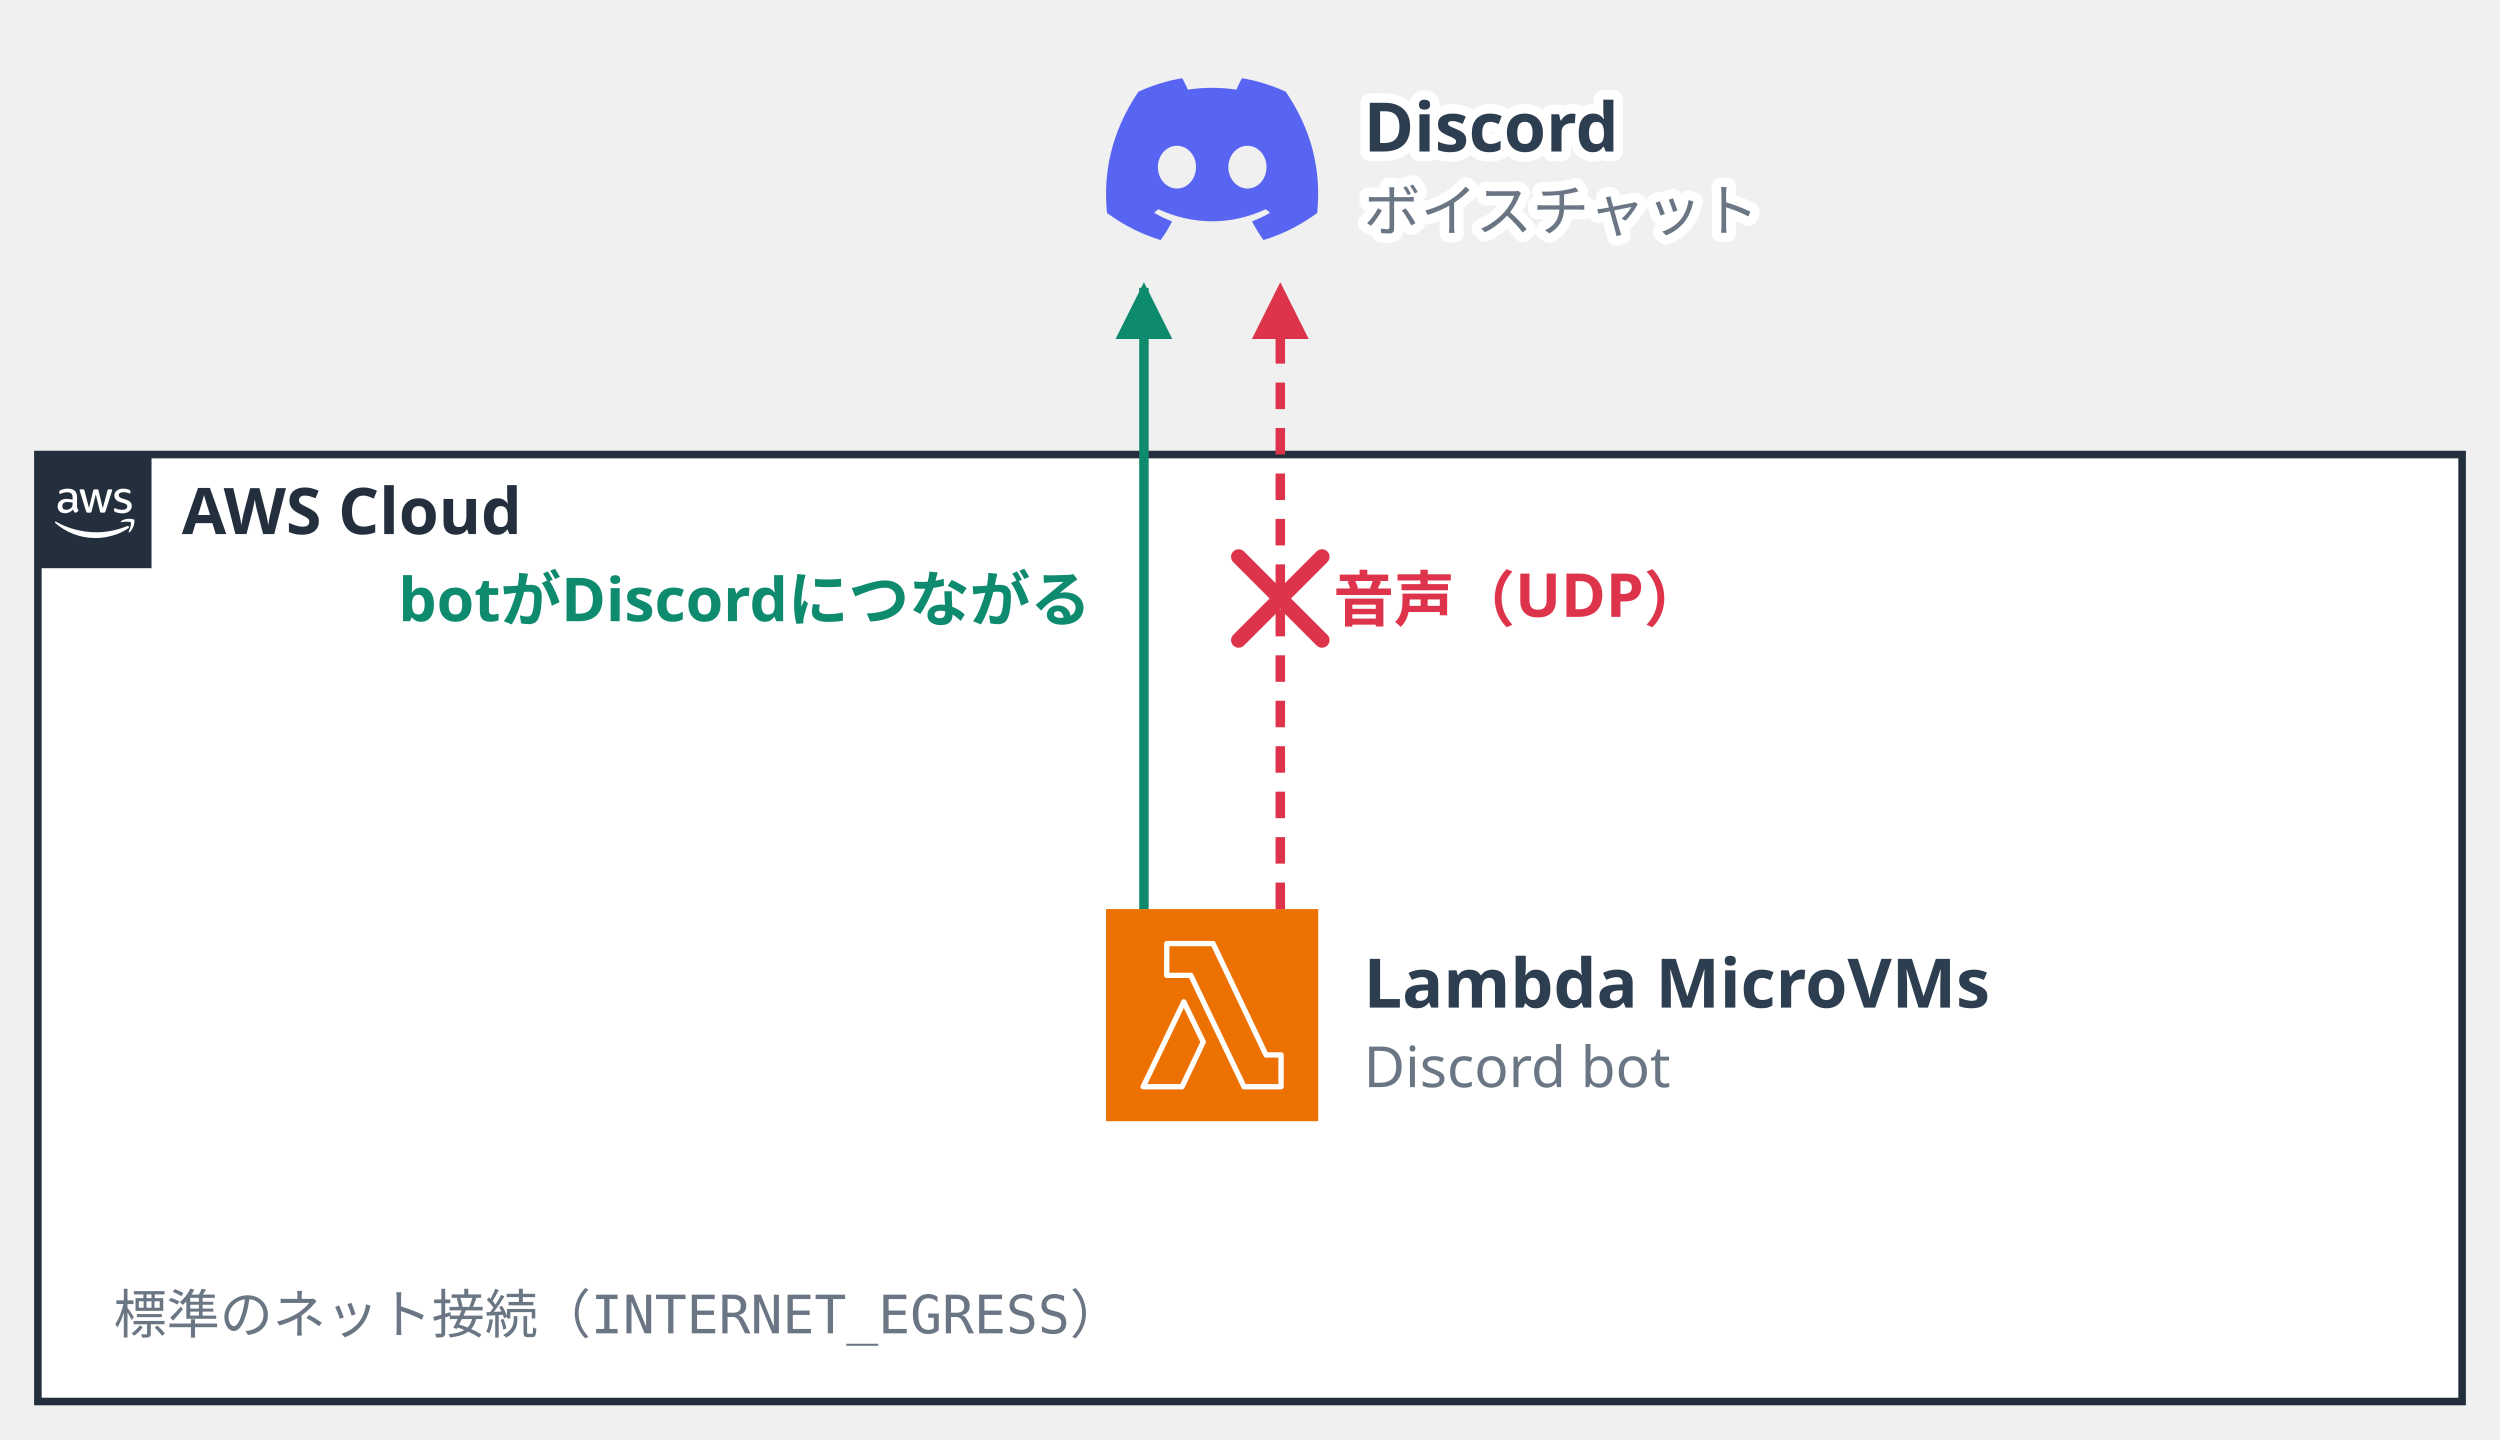
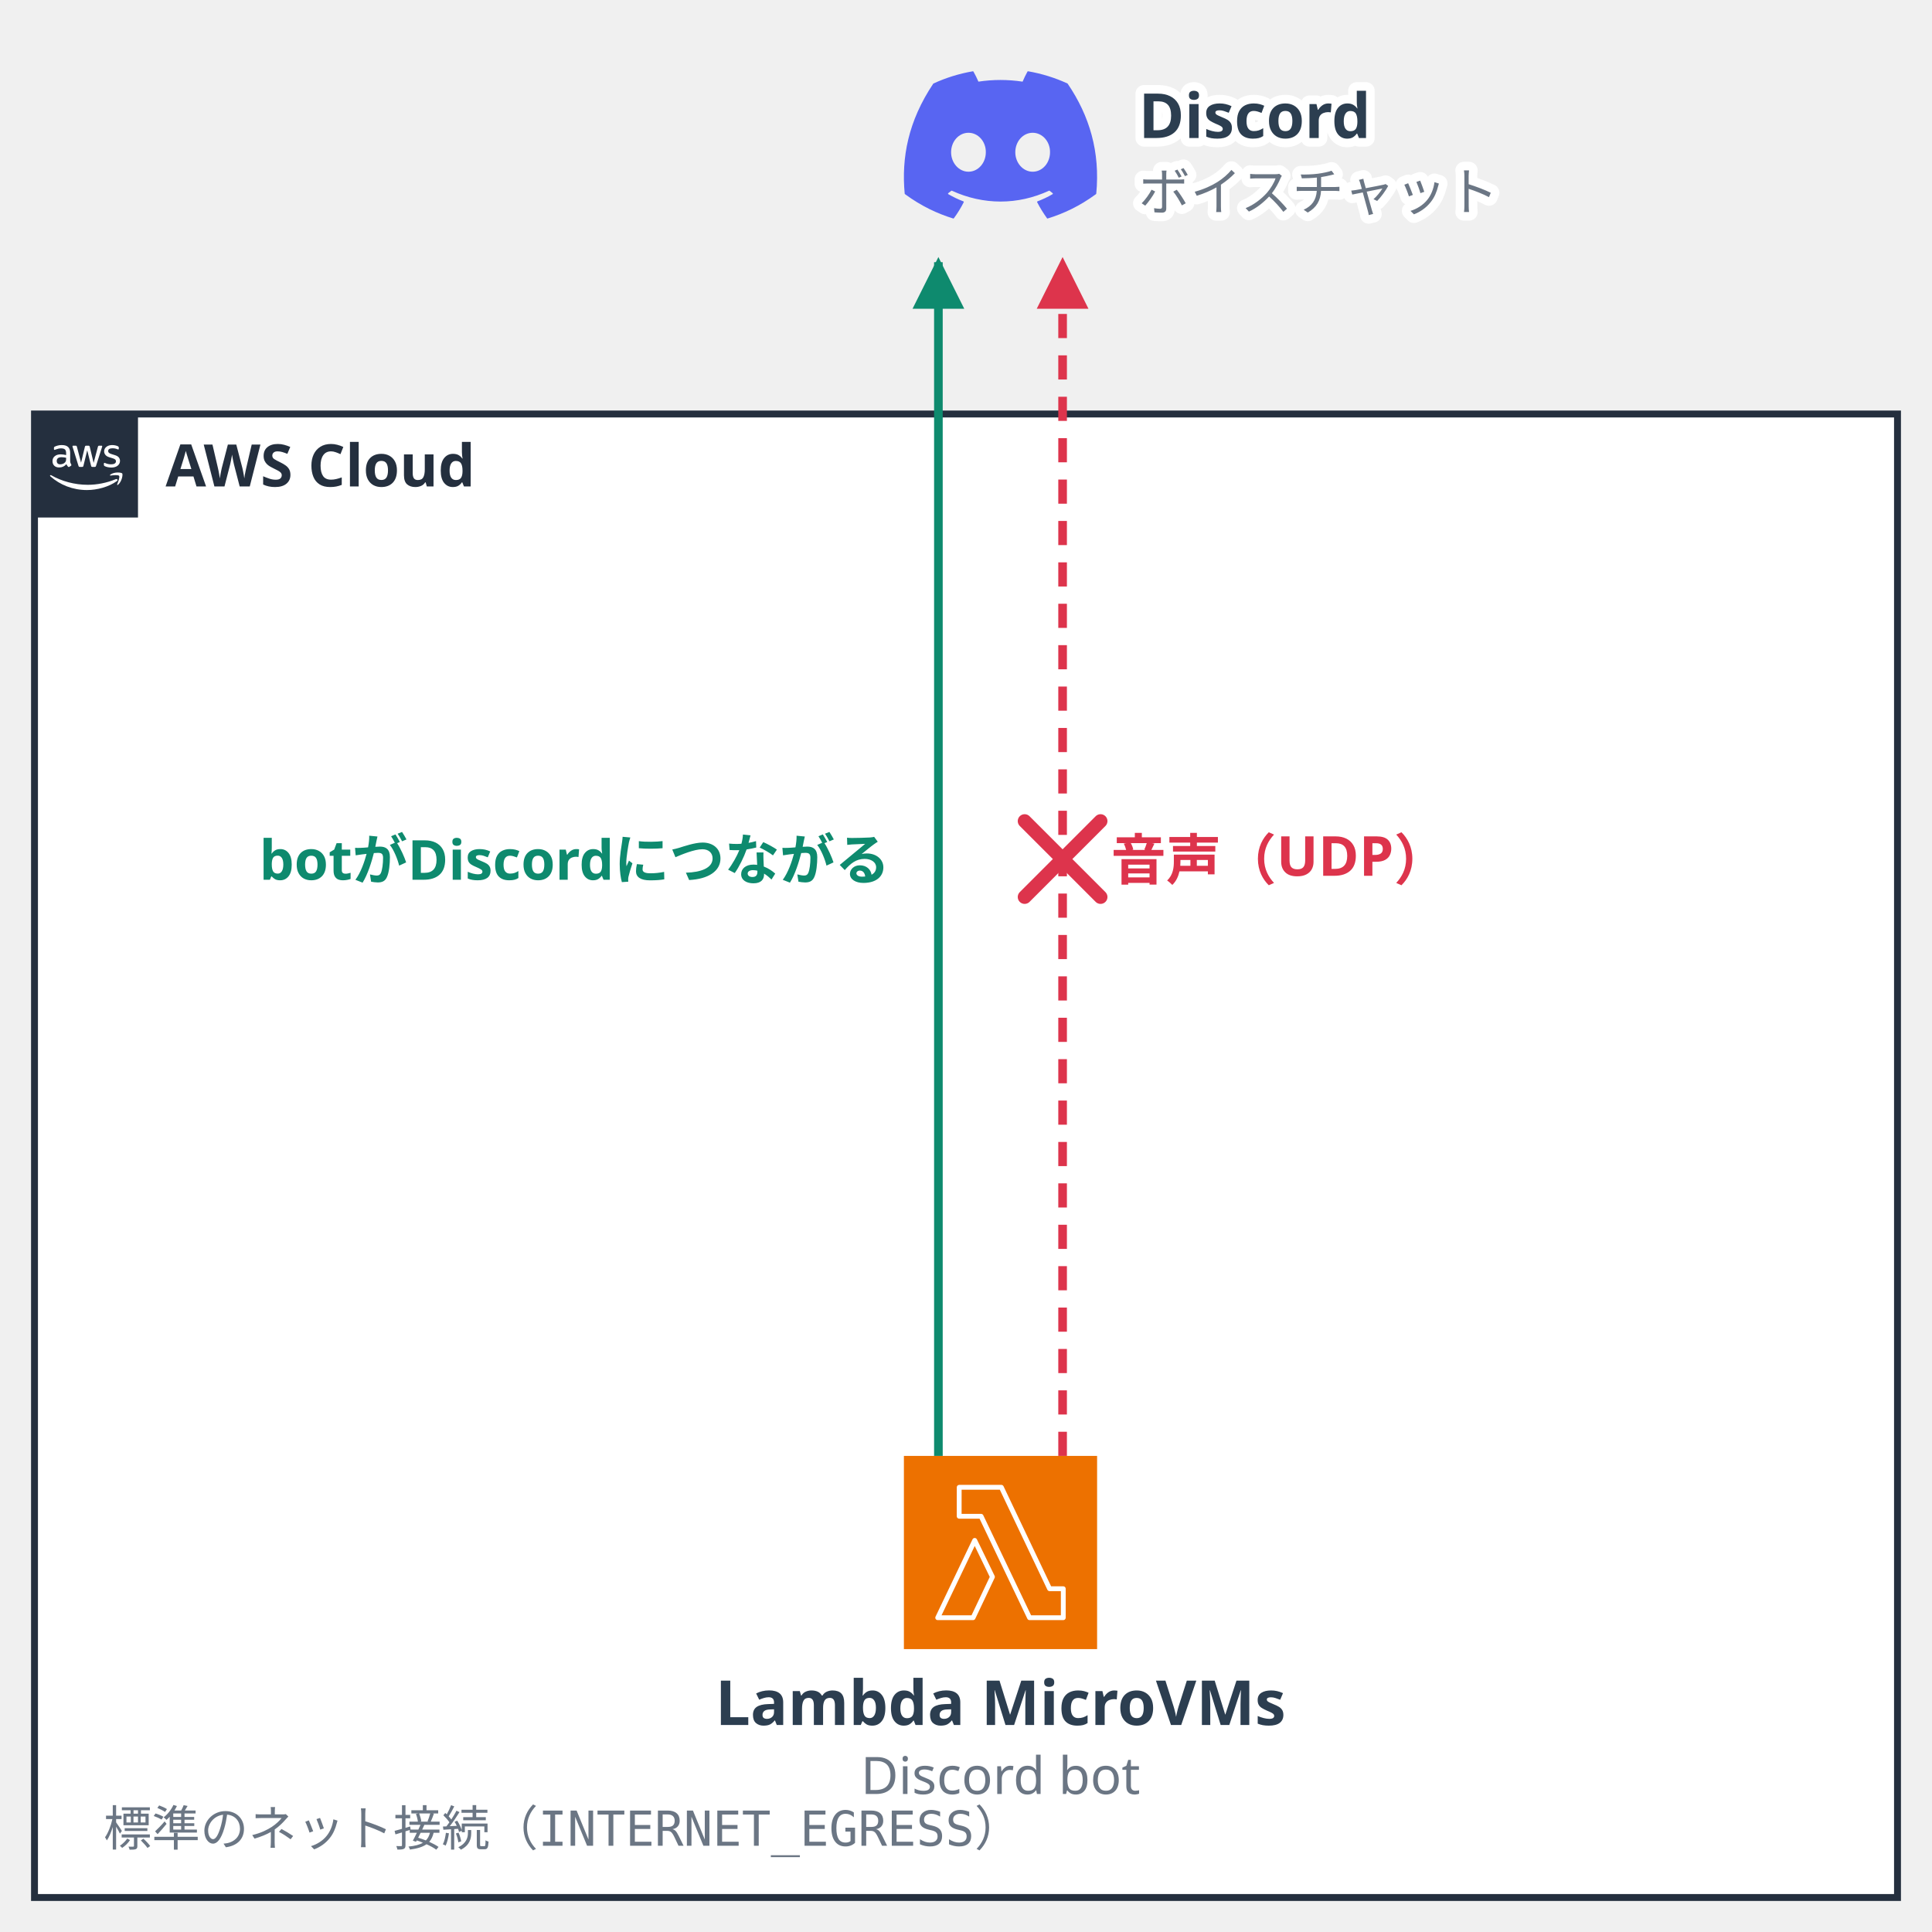
- <svg xmlns="http://www.w3.org/2000/svg" viewBox="0 0 660 380" width="100%" font-family="'Noto Sans JP', 'Hiragino Sans', sans-serif">
+ <svg xmlns="http://www.w3.org/2000/svg" viewBox="0 0 560 560" width="100%" font-family="'Noto Sans JP', 'Hiragino Sans', sans-serif">
  <defs>
    <marker id="m2c3e50" viewBox="0 0 10 10" refX="9" refY="5" markerWidth="6" markerHeight="6" orient="auto">
      <path d="M0,0 L10,5 L0,10 z" fill="#2c3e50" />
    </marker>
    <marker id="mDD344C" viewBox="0 0 10 10" refX="9" refY="5" markerWidth="6" markerHeight="6" orient="auto">
      <path d="M0,0 L10,5 L0,10 z" fill="#DD344C" />
    </marker>
    <marker id="m0E8A6E" viewBox="0 0 10 10" refX="9" refY="5" markerWidth="6" markerHeight="6" orient="auto">
      <path d="M0,0 L10,5 L0,10 z" fill="#0E8A6E" />
    </marker>
    <marker id="maab2bd" viewBox="0 0 10 10" refX="9" refY="5" markerWidth="6" markerHeight="6" orient="auto">
      <path d="M0,0 L10,5 L0,10 z" fill="#aab2bd" />
    </marker>
  </defs>
-   <svg x="292.0" y="14" width="56" height="56" viewBox="0 0 24 24">
+   <svg x="262" y="14" width="56" height="56" viewBox="0 0 24 24">
    <path d="M20.317 4.37a19.791 19.791 0 00-4.885-1.515.074.074 0 00-.079.037c-.211.375-.445.865-.608 1.25-1.845-.276-3.68-.276-5.487 0-.164-.393-.406-.874-.618-1.25a.077.077 0 00-.079-.037 19.736 19.736 0 00-4.885 1.515.07.07 0 00-.032.028C.533 9.046-.319 13.58.099 18.058a.082.082 0 00.031.056c2.053 1.508 4.041 2.423 5.993 3.029a.078.078 0 00.084-.028c.462-.63.873-1.295 1.226-1.994a.076.076 0 00-.042-.106c-.653-.248-1.274-.549-1.872-.892a.077.077 0 01-.008-.128c.126-.094.252-.192.372-.291a.074.074 0 01.078-.011c3.928 1.793 8.18 1.793 12.061 0a.074.074 0 01.079.009c.12.099.246.198.373.292a.077.077 0 01-.007.128 12.299 12.299 0 01-1.873.891.077.077 0 00-.041.107c.36.698.772 1.363 1.225 1.993a.076.076 0 00.084.029c1.961-.607 3.95-1.522 6.002-3.029a.077.077 0 00.031-.055c.5-5.177-.838-9.674-3.549-13.66a.061.061 0 00-.031-.029zM8.02 15.331c-1.183 0-2.157-1.086-2.157-2.419 0-1.333.956-2.419 2.157-2.419 1.211 0 2.176 1.095 2.157 2.419 0 1.333-.956 2.419-2.157 2.419zm7.975 0c-1.183 0-2.157-1.086-2.157-2.419 0-1.333.955-2.419 2.157-2.419 1.211 0 2.176 1.095 2.157 2.419 0 1.333-.946 2.419-2.157 2.419Z" fill="#5865F2" />
  </svg>
-   <text x="360.0" y="40.0" font-size="18" font-weight="700" fill="#2c3e50" stroke="#ffffff" stroke-width="5" stroke-linejoin="round" paint-order="stroke">Discord</text>
-   <text x="360.0" y="61.0" font-size="15" fill="#6b7684" stroke="#ffffff" stroke-width="5" stroke-linejoin="round" paint-order="stroke">ボイスチャット</text>
-   <rect x="10" y="120" width="640" height="250" fill="#ffffff" stroke="#242F3E" stroke-width="2" />
+   <text x="330" y="40" font-size="18" font-weight="700" fill="#2c3e50" stroke="#ffffff" stroke-width="5" stroke-linejoin="round" paint-order="stroke">Discord</text>
+   <text x="330" y="61" font-size="15" fill="#6b7684" stroke="#ffffff" stroke-width="5" stroke-linejoin="round" paint-order="stroke">ボイスチャット</text>
+   <rect x="10" y="120" width="540" height="430" fill="#ffffff" stroke="#242F3E" stroke-width="2" />
  <svg x="10" y="120" width="30" height="30" viewBox="0 0 40 40">
    <g id="i1-Icon-Architecture-Group/32/AWS-Cloud-logo_32" stroke="none" stroke-width="1" fill="none" fill-rule="evenodd">
      <rect id="i1-Rectangle" fill="#242F3E" x="0" y="0" width="40" height="40" />
      <path d="M32.698,23.901 C33.059,24.37 32.298,26.3 31.957,27.164 C31.853,27.426 32.075,27.529 32.307,27.332 C33.82,26.048 34.212,23.357 33.901,22.969 C33.594,22.583 30.95,22.252 29.338,23.401 C29.089,23.578 29.132,23.822 29.407,23.79 C30.315,23.678 32.338,23.433 32.698,23.901 L32.698,23.901 Z M31.856,25.91 C32.374,25.532 31.93,24.969 31.402,25.19 C27.889,26.654 24.075,27.363 20.602,27.363 C15.459,27.363 10.475,25.974 6.446,23.668 C6.094,23.466 5.833,23.823 6.127,24.082 C9.86,27.398 14.796,29.391 20.274,29.391 C24.184,29.391 28.725,28.183 31.856,25.91 L31.856,25.91 Z M29.712,20.695 C29.214,20.695 28.727,20.642 28.253,20.534 C27.777,20.425 27.413,20.302 27.16,20.161 C27.005,20.077 26.908,19.989 26.869,19.903 C26.831,19.815 26.811,19.729 26.811,19.643 L26.811,19.174 C26.811,18.98 26.884,18.881 27.027,18.881 C27.082,18.881 27.14,18.894 27.2,18.914 C27.261,18.937 27.341,18.969 27.441,19.012 C27.761,19.153 28.108,19.26 28.485,19.336 C28.861,19.411 29.236,19.449 29.611,19.449 C30.208,19.449 30.669,19.347 30.995,19.141 C31.322,18.937 31.484,18.646 31.484,18.268 C31.484,18.008 31.399,17.793 31.227,17.619 C31.056,17.445 30.738,17.286 30.275,17.134 L28.9,16.713 C28.203,16.497 27.698,16.184 27.383,15.775 C27.068,15.363 26.911,14.916 26.911,14.428 C26.911,14.041 26.996,13.699 27.169,13.401 C27.339,13.104 27.564,12.851 27.845,12.64 C28.13,12.43 28.459,12.272 28.834,12.162 C29.208,12.055 29.606,12 30.026,12 C30.236,12 30.449,12.014 30.666,12.041 C30.881,12.067 31.085,12.103 31.278,12.146 C31.471,12.191 31.651,12.239 31.816,12.292 C31.982,12.347 32.114,12.401 32.215,12.454 C32.346,12.529 32.439,12.605 32.496,12.681 C32.551,12.756 32.579,12.858 32.579,12.989 L32.579,13.425 C32.579,13.62 32.507,13.716 32.362,13.716 C32.285,13.716 32.165,13.68 31.998,13.604 C31.458,13.365 30.848,13.248 30.177,13.248 C29.635,13.248 29.214,13.334 28.916,13.506 C28.617,13.68 28.468,13.955 28.468,14.333 C28.468,14.591 28.562,14.81 28.751,14.988 C28.939,15.166 29.286,15.336 29.795,15.499 L31.137,15.921 C31.822,16.135 32.311,16.433 32.603,16.809 C32.897,17.188 33.044,17.619 33.044,18.104 C33.044,18.505 32.961,18.864 32.794,19.182 C32.628,19.501 32.399,19.772 32.105,19.999 C31.813,20.226 31.463,20.398 31.054,20.517 C30.644,20.637 30.197,20.695 29.712,20.695 L29.712,20.695 Z M17.547,20.451 C17.381,20.451 17.26,20.424 17.182,20.364 C17.104,20.303 17.038,20.183 16.983,19.999 L14.761,12.842 C14.708,12.658 14.679,12.535 14.679,12.471 C14.679,12.32 14.757,12.244 14.912,12.244 L15.839,12.244 C16.016,12.244 16.14,12.274 16.213,12.334 C16.284,12.392 16.347,12.512 16.402,12.698 L17.993,18.818 L19.47,12.698 C19.514,12.512 19.574,12.392 19.651,12.334 C19.728,12.274 19.855,12.244 20.031,12.244 L20.796,12.244 C20.971,12.244 21.098,12.274 21.176,12.334 C21.253,12.392 21.314,12.512 21.358,12.698 L22.851,18.899 L24.491,12.698 C24.546,12.512 24.609,12.392 24.681,12.334 C24.754,12.274 24.877,12.244 25.054,12.244 L25.932,12.244 C26.088,12.244 26.165,12.32 26.165,12.471 C26.165,12.512 26.158,12.562 26.149,12.615 C26.136,12.671 26.116,12.746 26.081,12.842 L23.795,19.999 C23.74,20.183 23.673,20.303 23.595,20.364 C23.518,20.424 23.396,20.451 23.231,20.451 L22.418,20.451 C22.242,20.451 22.115,20.421 22.038,20.357 C21.961,20.292 21.9,20.166 21.856,19.984 L20.38,14.024 L18.923,19.984 C18.879,20.166 18.817,20.292 18.74,20.357 C18.662,20.421 18.536,20.451 18.359,20.451 L17.547,20.451 Z M9.939,19.449 C10.25,19.449 10.575,19.392 10.918,19.279 C11.26,19.165 11.558,18.969 11.812,18.687 C11.968,18.515 12.074,18.318 12.136,18.096 C12.196,17.876 12.225,17.609 12.225,17.295 L12.225,16.907 C11.951,16.842 11.661,16.791 11.356,16.753 C11.052,16.716 10.757,16.696 10.469,16.696 C9.84,16.696 9.369,16.82 9.061,17.069 C8.752,17.317 8.596,17.672 8.596,18.139 C8.596,18.57 8.713,18.895 8.945,19.117 C9.177,19.339 9.509,19.449 9.939,19.449 L9.939,19.449 Z M13.785,18.041 C13.785,18.386 13.82,18.66 13.892,18.866 C13.965,19.072 14.067,19.294 14.199,19.53 C14.243,19.606 14.265,19.676 14.265,19.739 C14.265,19.838 14.204,19.93 14.083,20.015 L13.486,20.405 C13.398,20.458 13.315,20.486 13.238,20.486 C13.137,20.486 13.044,20.443 12.956,20.357 C12.822,20.226 12.71,20.084 12.617,19.927 C12.521,19.771 12.425,19.588 12.326,19.383 C11.585,20.236 10.658,20.663 9.542,20.663 C8.746,20.663 8.116,20.443 7.651,19.999 C7.188,19.557 6.956,18.963 6.956,18.219 C6.956,17.432 7.243,16.796 7.819,16.316 C8.392,15.836 9.167,15.595 10.138,15.595 C10.459,15.595 10.793,15.62 11.141,15.668 C11.488,15.716 11.851,15.785 12.225,15.871 L12.225,15.192 C12.225,14.49 12.078,13.996 11.779,13.709 C11.481,13.423 10.968,13.281 10.239,13.281 C9.906,13.281 9.566,13.32 9.218,13.401 C8.871,13.482 8.53,13.587 8.199,13.716 C8.044,13.781 7.933,13.822 7.868,13.838 C7.802,13.854 7.752,13.862 7.719,13.862 C7.587,13.862 7.519,13.766 7.519,13.57 L7.519,13.118 C7.519,12.966 7.543,12.858 7.587,12.795 C7.631,12.729 7.719,12.664 7.852,12.6 C8.183,12.437 8.581,12.297 9.044,12.179 C9.509,12.06 10,12 10.52,12 C11.646,12 12.472,12.253 12.997,12.753 C13.521,13.255 13.785,14.013 13.785,15.028 L13.785,18.041 Z" id="i1-Fill-1" fill="#FFFFFF" />
    </g>
  </svg>
  <text x="48" y="141" font-size="17" font-weight="700" fill="#242F3E">AWS Cloud</text>
-   <svg x="292.0" y="240" width="56" height="56" viewBox="0 0 80 80">
+   <svg x="262.0" y="422" width="56" height="56" viewBox="0 0 80 80">
    <g id="i2-Icon-Architecture/64/Arch_AWS-Lambda_64" stroke="none" stroke-width="1" fill="none" fill-rule="evenodd">
      <g id="i2-Icon-Architecture-BG/64/Compute" fill="#ED7100">
        <rect id="i2-Rectangle" x="0" y="0" width="80" height="80" />
      </g>
      <path d="M28.008,66 L15.591,66 L29.324,37.296 L35.546,50.106 L28.008,66 Z M30.22,34.553 C30.051,34.208 29.7,33.989 29.318,33.989 L29.315,33.989 C28.929,33.99 28.578,34.211 28.412,34.558 L13.098,66.569 C12.95,66.879 12.971,67.243 13.155,67.534 C13.337,67.824 13.658,68 14.002,68 L28.642,68 C29.03,68 29.382,67.777 29.548,67.428 L37.564,50.528 C37.693,50.254 37.692,49.937 37.559,49.665 L30.22,34.553 Z M64.995,66 L52.659,66 L32.867,24.57 C32.701,24.222 32.349,24 31.962,24 L23.89,24 L23.899,14 L39.72,14 L59.42,55.429 C59.586,55.777 59.939,56 60.326,56 L64.995,56 L64.995,66 Z M65.998,54 L60.96,54 L41.259,12.571 C41.094,12.223 40.741,12 40.353,12 L22.898,12 C22.345,12 21.896,12.447 21.895,12.999 L21.884,24.999 C21.884,25.265 21.989,25.519 22.178,25.707 C22.365,25.895 22.62,26 22.887,26 L31.329,26 L51.122,67.43 C51.289,67.778 51.639,68 52.026,68 L65.998,68 C66.552,68 67,67.552 67,67 L67,55 C67,54.448 66.552,54 65.998,54 L65.998,54 Z" id="i2-AWS-Lambda_Icon_64_Squid" fill="#FFFFFF" />
    </g>
  </svg>
-   <text x="360.0" y="266.0" font-size="18" font-weight="700" fill="#2c3e50" stroke="#ffffff" stroke-width="5" stroke-linejoin="round" paint-order="stroke">Lambda MicroVMs</text>
-   <text x="360.0" y="287.0" font-size="15" fill="#6b7684" stroke="#ffffff" stroke-width="5" stroke-linejoin="round" paint-order="stroke">Discord bot</text>
-   <line x1="302" y1="240" x2="302" y2="76" stroke="#0E8A6E" stroke-width="2.5" marker-end="url(#m0E8A6E)" />
-   <text x="288" y="164.0" text-anchor="end" font-size="16" font-weight="700" fill="#0E8A6E" stroke="#ffffff" stroke-width="5" stroke-linejoin="round" paint-order="stroke">botがDiscordにつながる</text>
-   <line x1="338" y1="240" x2="338" y2="76" stroke="#DD344C" stroke-width="2.5" stroke-dasharray="7 5" marker-end="url(#mDD344C)" />
-   <path d="M327,147.0 L349,169.0 M349,147.0 L327,169.0" stroke="#DD344C" stroke-width="4" stroke-linecap="round" />
-   <text x="352" y="164.0" font-size="16" font-weight="700" fill="#DD344C" stroke="#ffffff" stroke-width="5" stroke-linejoin="round" paint-order="stroke">音声（UDP）</text>
-   <text x="30" y="352" font-size="14" fill="#6b7684">標準のネット接続（<tspan font-family="'Fira Code', monospace">INTERNET_EGRESS</tspan>）</text>
+   <text x="290" y="500" text-anchor="middle" font-size="18" font-weight="700" fill="#2c3e50" stroke="#ffffff" stroke-width="5" stroke-linejoin="round" paint-order="stroke">Lambda MicroVMs</text>
+   <text x="290" y="520" text-anchor="middle" font-size="15" fill="#6b7684" stroke="#ffffff" stroke-width="5" stroke-linejoin="round" paint-order="stroke">Discord bot</text>
+   <line x1="272" y1="422" x2="272" y2="76" stroke="#0E8A6E" stroke-width="2.5" marker-end="url(#m0E8A6E)" />
+   <text x="258" y="255.0" text-anchor="end" font-size="16" font-weight="700" fill="#0E8A6E" stroke="#ffffff" stroke-width="5" stroke-linejoin="round" paint-order="stroke">botがDiscordにつながる</text>
+   <line x1="308" y1="422" x2="308" y2="76" stroke="#DD344C" stroke-width="2.5" stroke-dasharray="7 5" marker-end="url(#mDD344C)" />
+   <path d="M297,238.0 L319,260.0 M319,238.0 L297,260.0" stroke="#DD344C" stroke-width="4" stroke-linecap="round" />
+   <text x="322" y="255.0" font-size="16" font-weight="700" fill="#DD344C" stroke="#ffffff" stroke-width="5" stroke-linejoin="round" paint-order="stroke">音声（UDP）</text>
+   <text x="30" y="535" font-size="14" fill="#6b7684">標準のネット接続（<tspan font-family="'Fira Code', monospace">INTERNET_EGRESS</tspan>）</text>
</svg>
